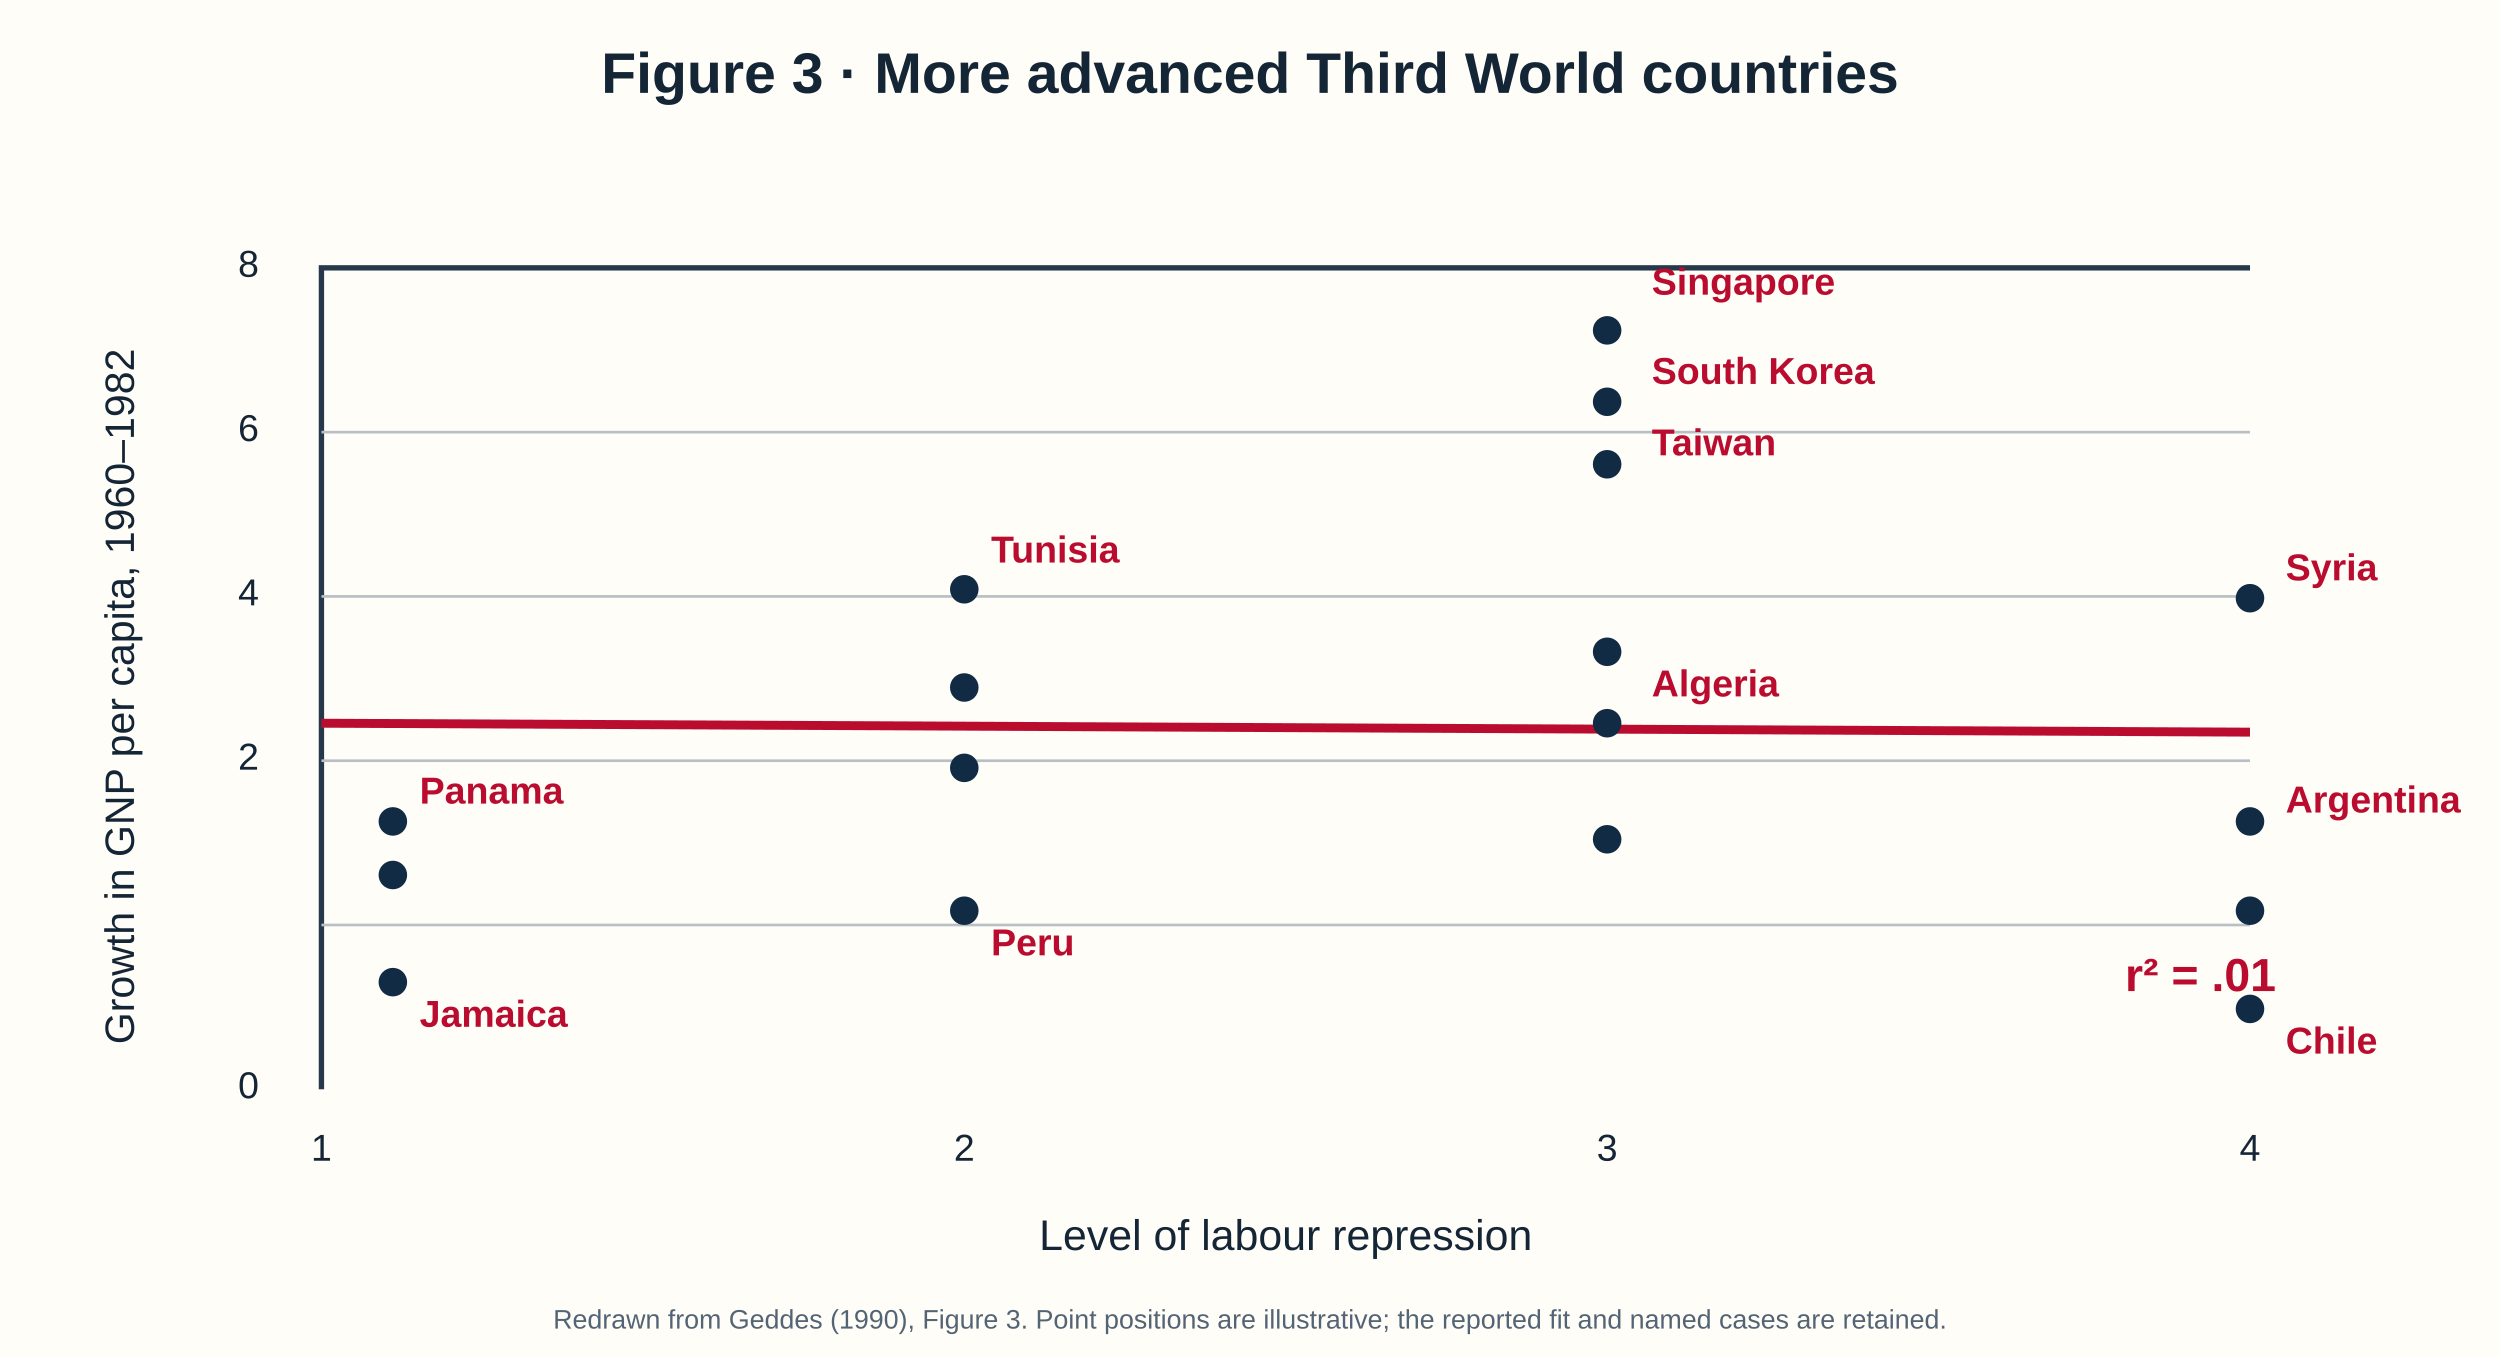
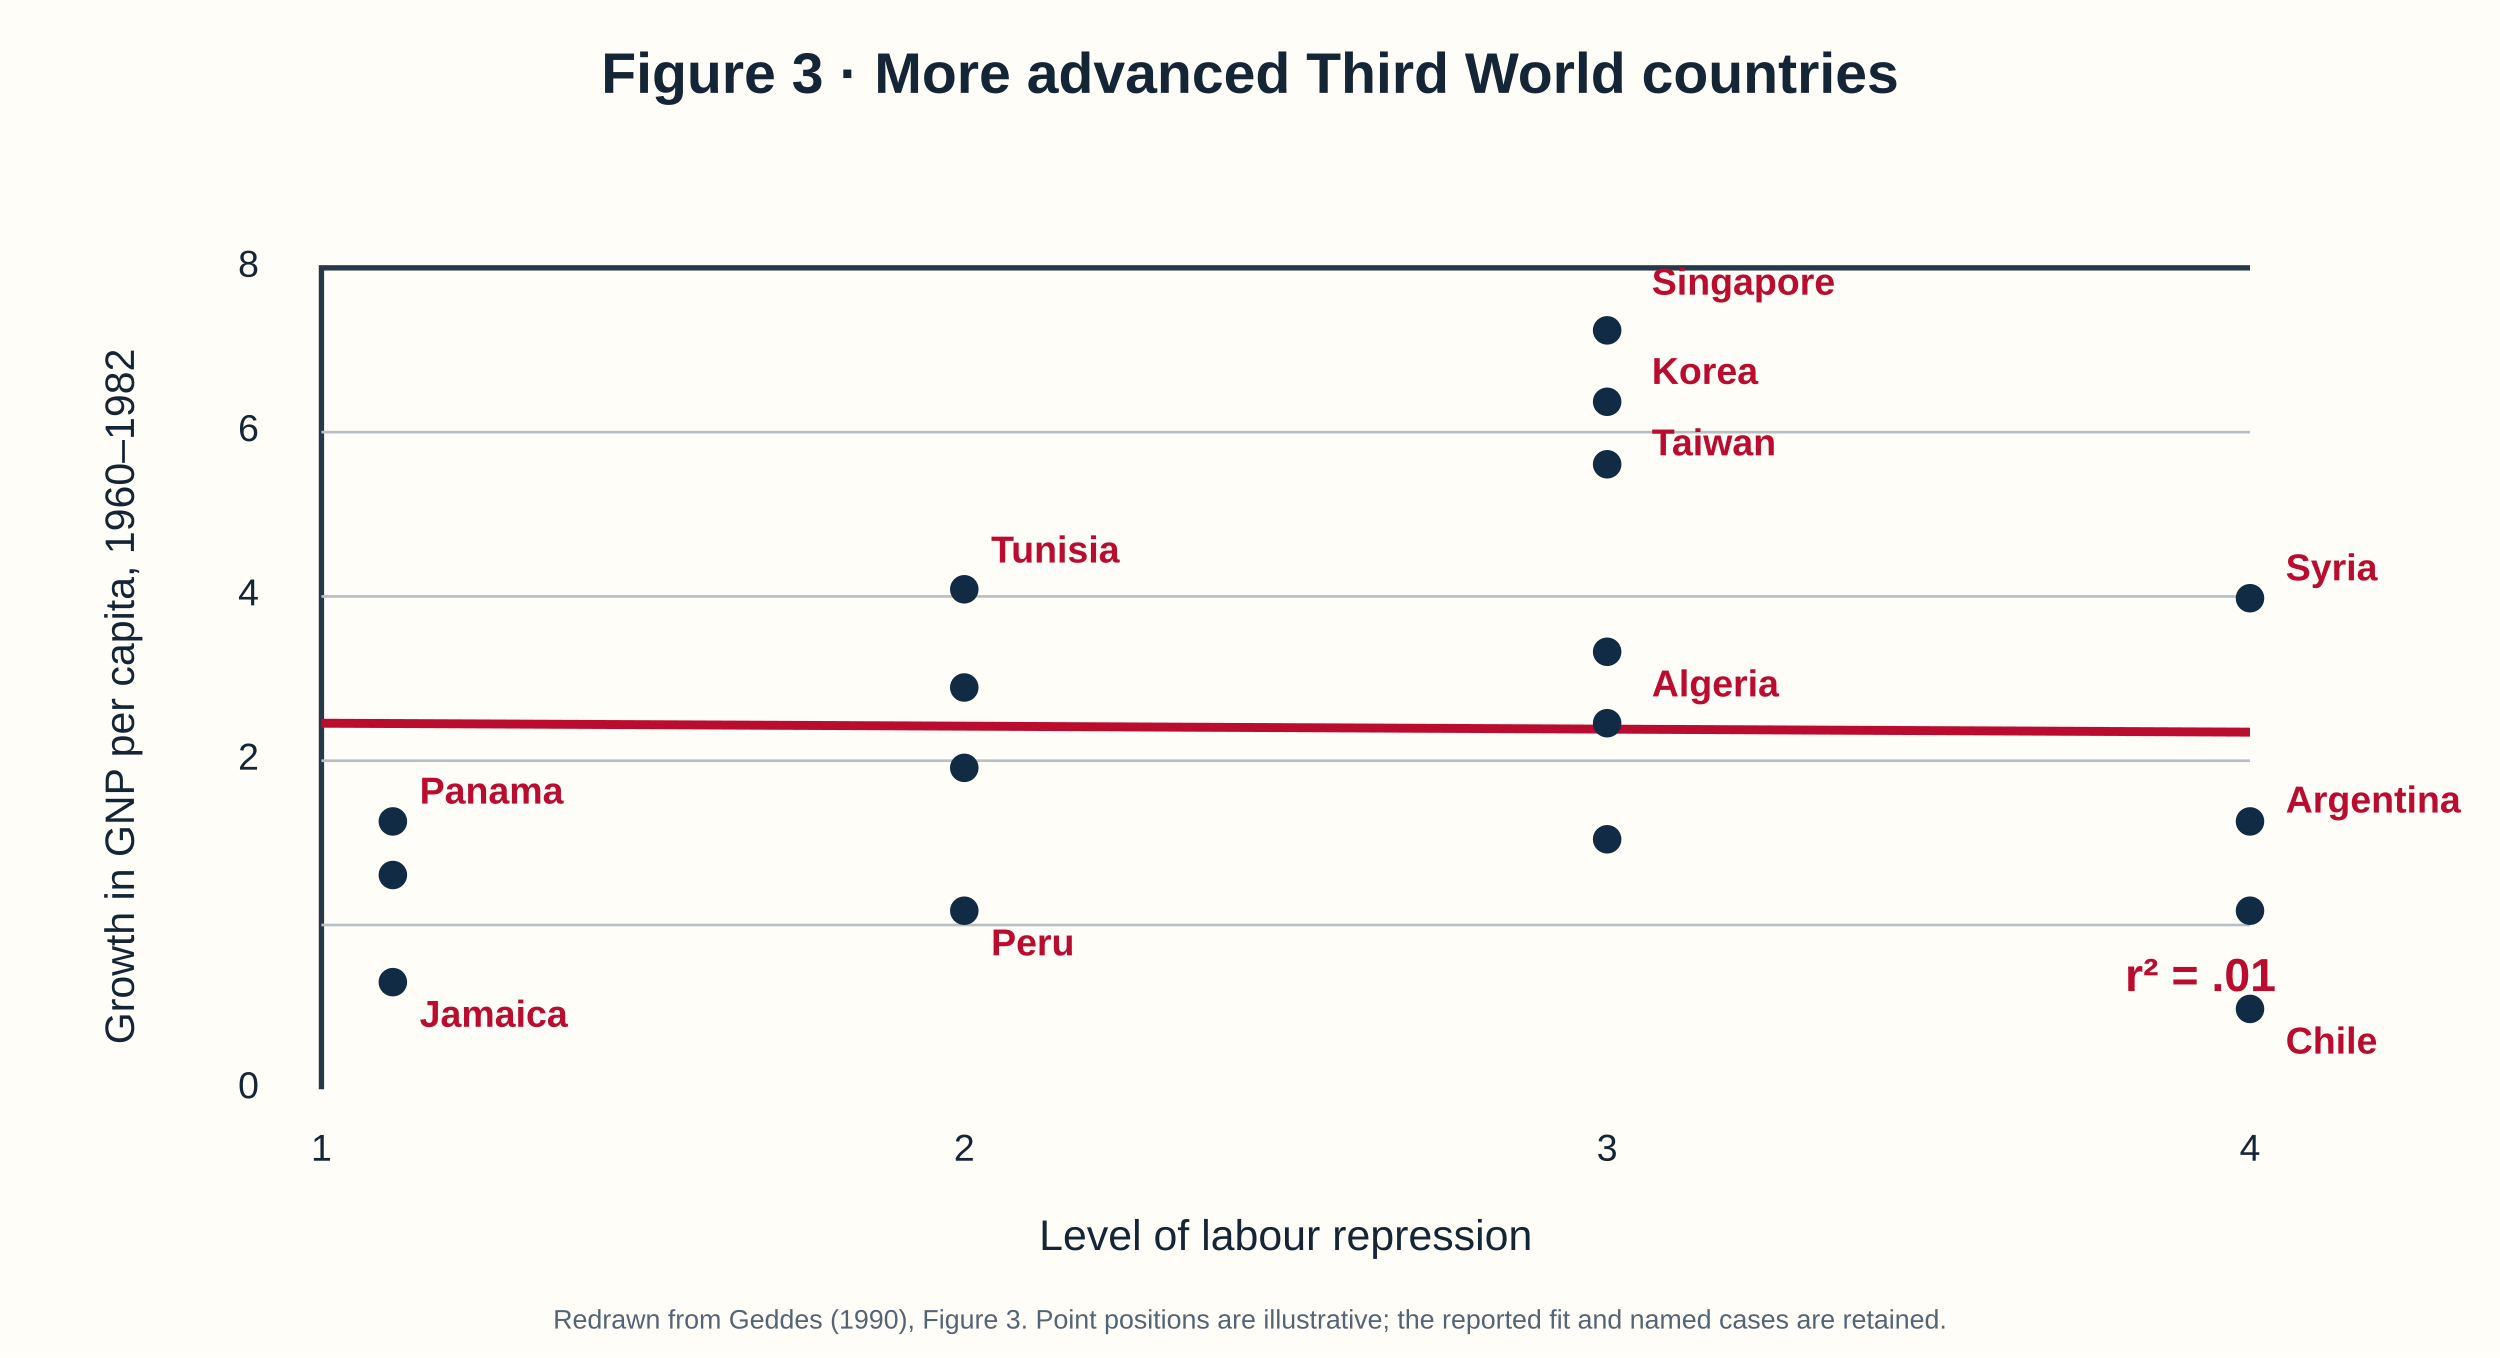
<svg xmlns="http://www.w3.org/2000/svg" viewBox="0 0 1400 760" role="img" aria-labelledby="t d">
  <rect width="1400" height="760" fill="#fffdf8" />
  <text x="700" y="52" text-anchor="middle" font-family="Arial,sans-serif" font-size="32" font-weight="700" fill="#142536">Figure 3 · More advanced Third World countries</text>
  <g stroke="#26394a" stroke-width="3" fill="none">
    <path d="M180 610V150H1260" />
  </g>
  <g stroke="#b8c0c5" stroke-width="1.5">
    <path d="M180 242H1260M180 334H1260M180 426H1260M180 518H1260" />
  </g>
  <path d="M180 405L1260 410" stroke="#ba0c2f" stroke-width="5" fill="none" />
  <g fill="#102b43">
    <circle cx="220" cy="550" r="8" />
    <circle cx="220" cy="490" r="8" />
    <circle cx="220" cy="460" r="8" />
    <circle cx="540" cy="330" r="8" />
    <circle cx="540" cy="385" r="8" />
    <circle cx="540" cy="430" r="8" />
    <circle cx="540" cy="510" r="8" />
    <circle cx="900" cy="185" r="8" />
    <circle cx="900" cy="225" r="8" />
    <circle cx="900" cy="260" r="8" />
    <circle cx="900" cy="365" r="8" />
    <circle cx="900" cy="405" r="8" />
    <circle cx="900" cy="470" r="8" />
    <circle cx="1260" cy="335" r="8" />
    <circle cx="1260" cy="460" r="8" />
    <circle cx="1260" cy="510" r="8" />
    <circle cx="1260" cy="565" r="8" />
  </g>
  <g font-family="Arial,sans-serif" font-size="21" font-weight="700" fill="#ba0c2f">
    <text x="925" y="165">Singapore</text>
-     <text x="925" y="215">South Korea</text>
+     <text x="925" y="215">Korea</text>
    <text x="925" y="255">Taiwan</text>
    <text x="555" y="315">Tunisia</text>
    <text x="235" y="450">Panama</text>
    <text x="235" y="575">Jamaica</text>
    <text x="555" y="535">Peru</text>
    <text x="925" y="390">Algeria</text>
    <text x="1280" y="325">Syria</text>
    <text x="1280" y="455">Argentina</text>
    <text x="1280" y="590">Chile</text>
  </g>
  <g font-family="Arial,sans-serif" font-size="21" fill="#142536">
    <text x="180" y="650" text-anchor="middle">1</text>
    <text x="540" y="650" text-anchor="middle">2</text>
    <text x="900" y="650" text-anchor="middle">3</text>
    <text x="1260" y="650" text-anchor="middle">4</text>
    <text x="720" y="700" text-anchor="middle" font-size="24">Level of labour repression</text>
    <text x="145" y="155" text-anchor="end">8</text>
    <text x="145" y="247" text-anchor="end">6</text>
    <text x="145" y="339" text-anchor="end">4</text>
    <text x="145" y="431" text-anchor="end">2</text>
    <text x="145" y="615" text-anchor="end">0</text>
    <text x="75" y="390" transform="rotate(-90 75 390)" text-anchor="middle" font-size="23">Growth in GNP per capita, 1960–1982</text>
    <text x="1190" y="555" font-size="26" font-weight="700" fill="#ba0c2f">r² = .01</text>
  </g>
  <text x="700" y="744" text-anchor="middle" font-family="Arial,sans-serif" font-size="15" fill="#536475">Redrawn from Geddes (1990), Figure 3. Point positions are illustrative; the reported fit and named cases are retained.</text>
</svg>
